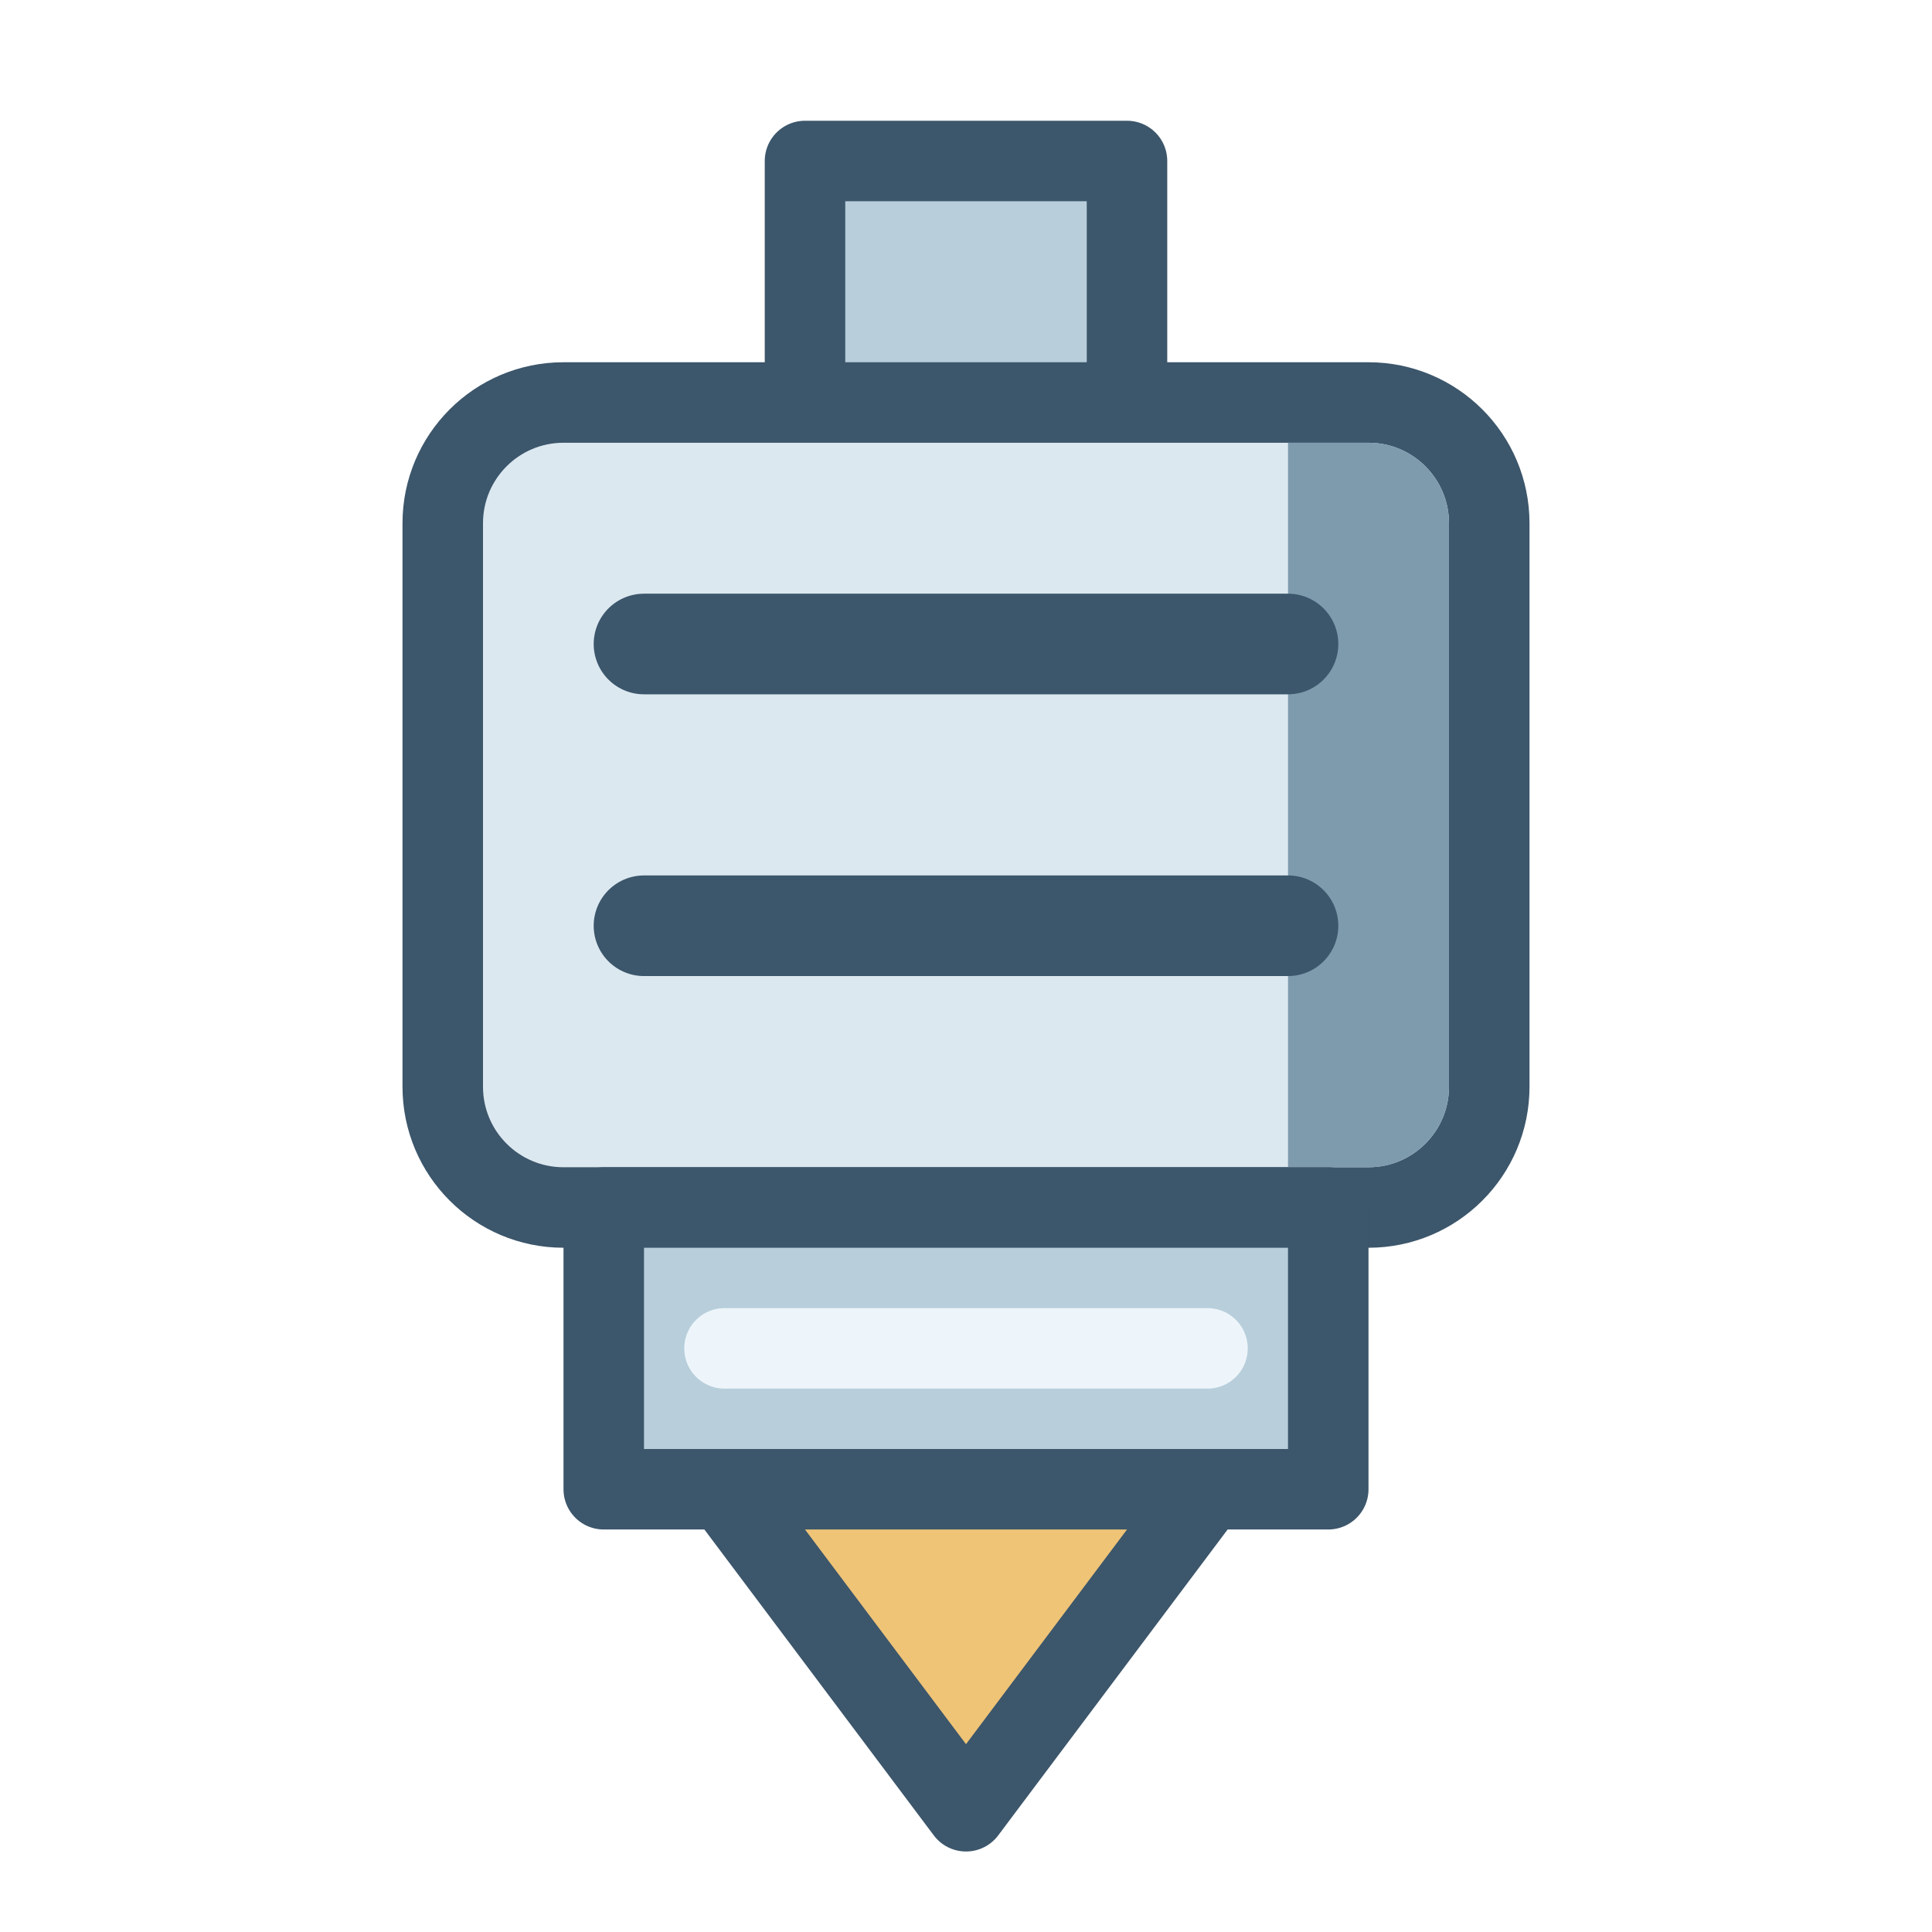
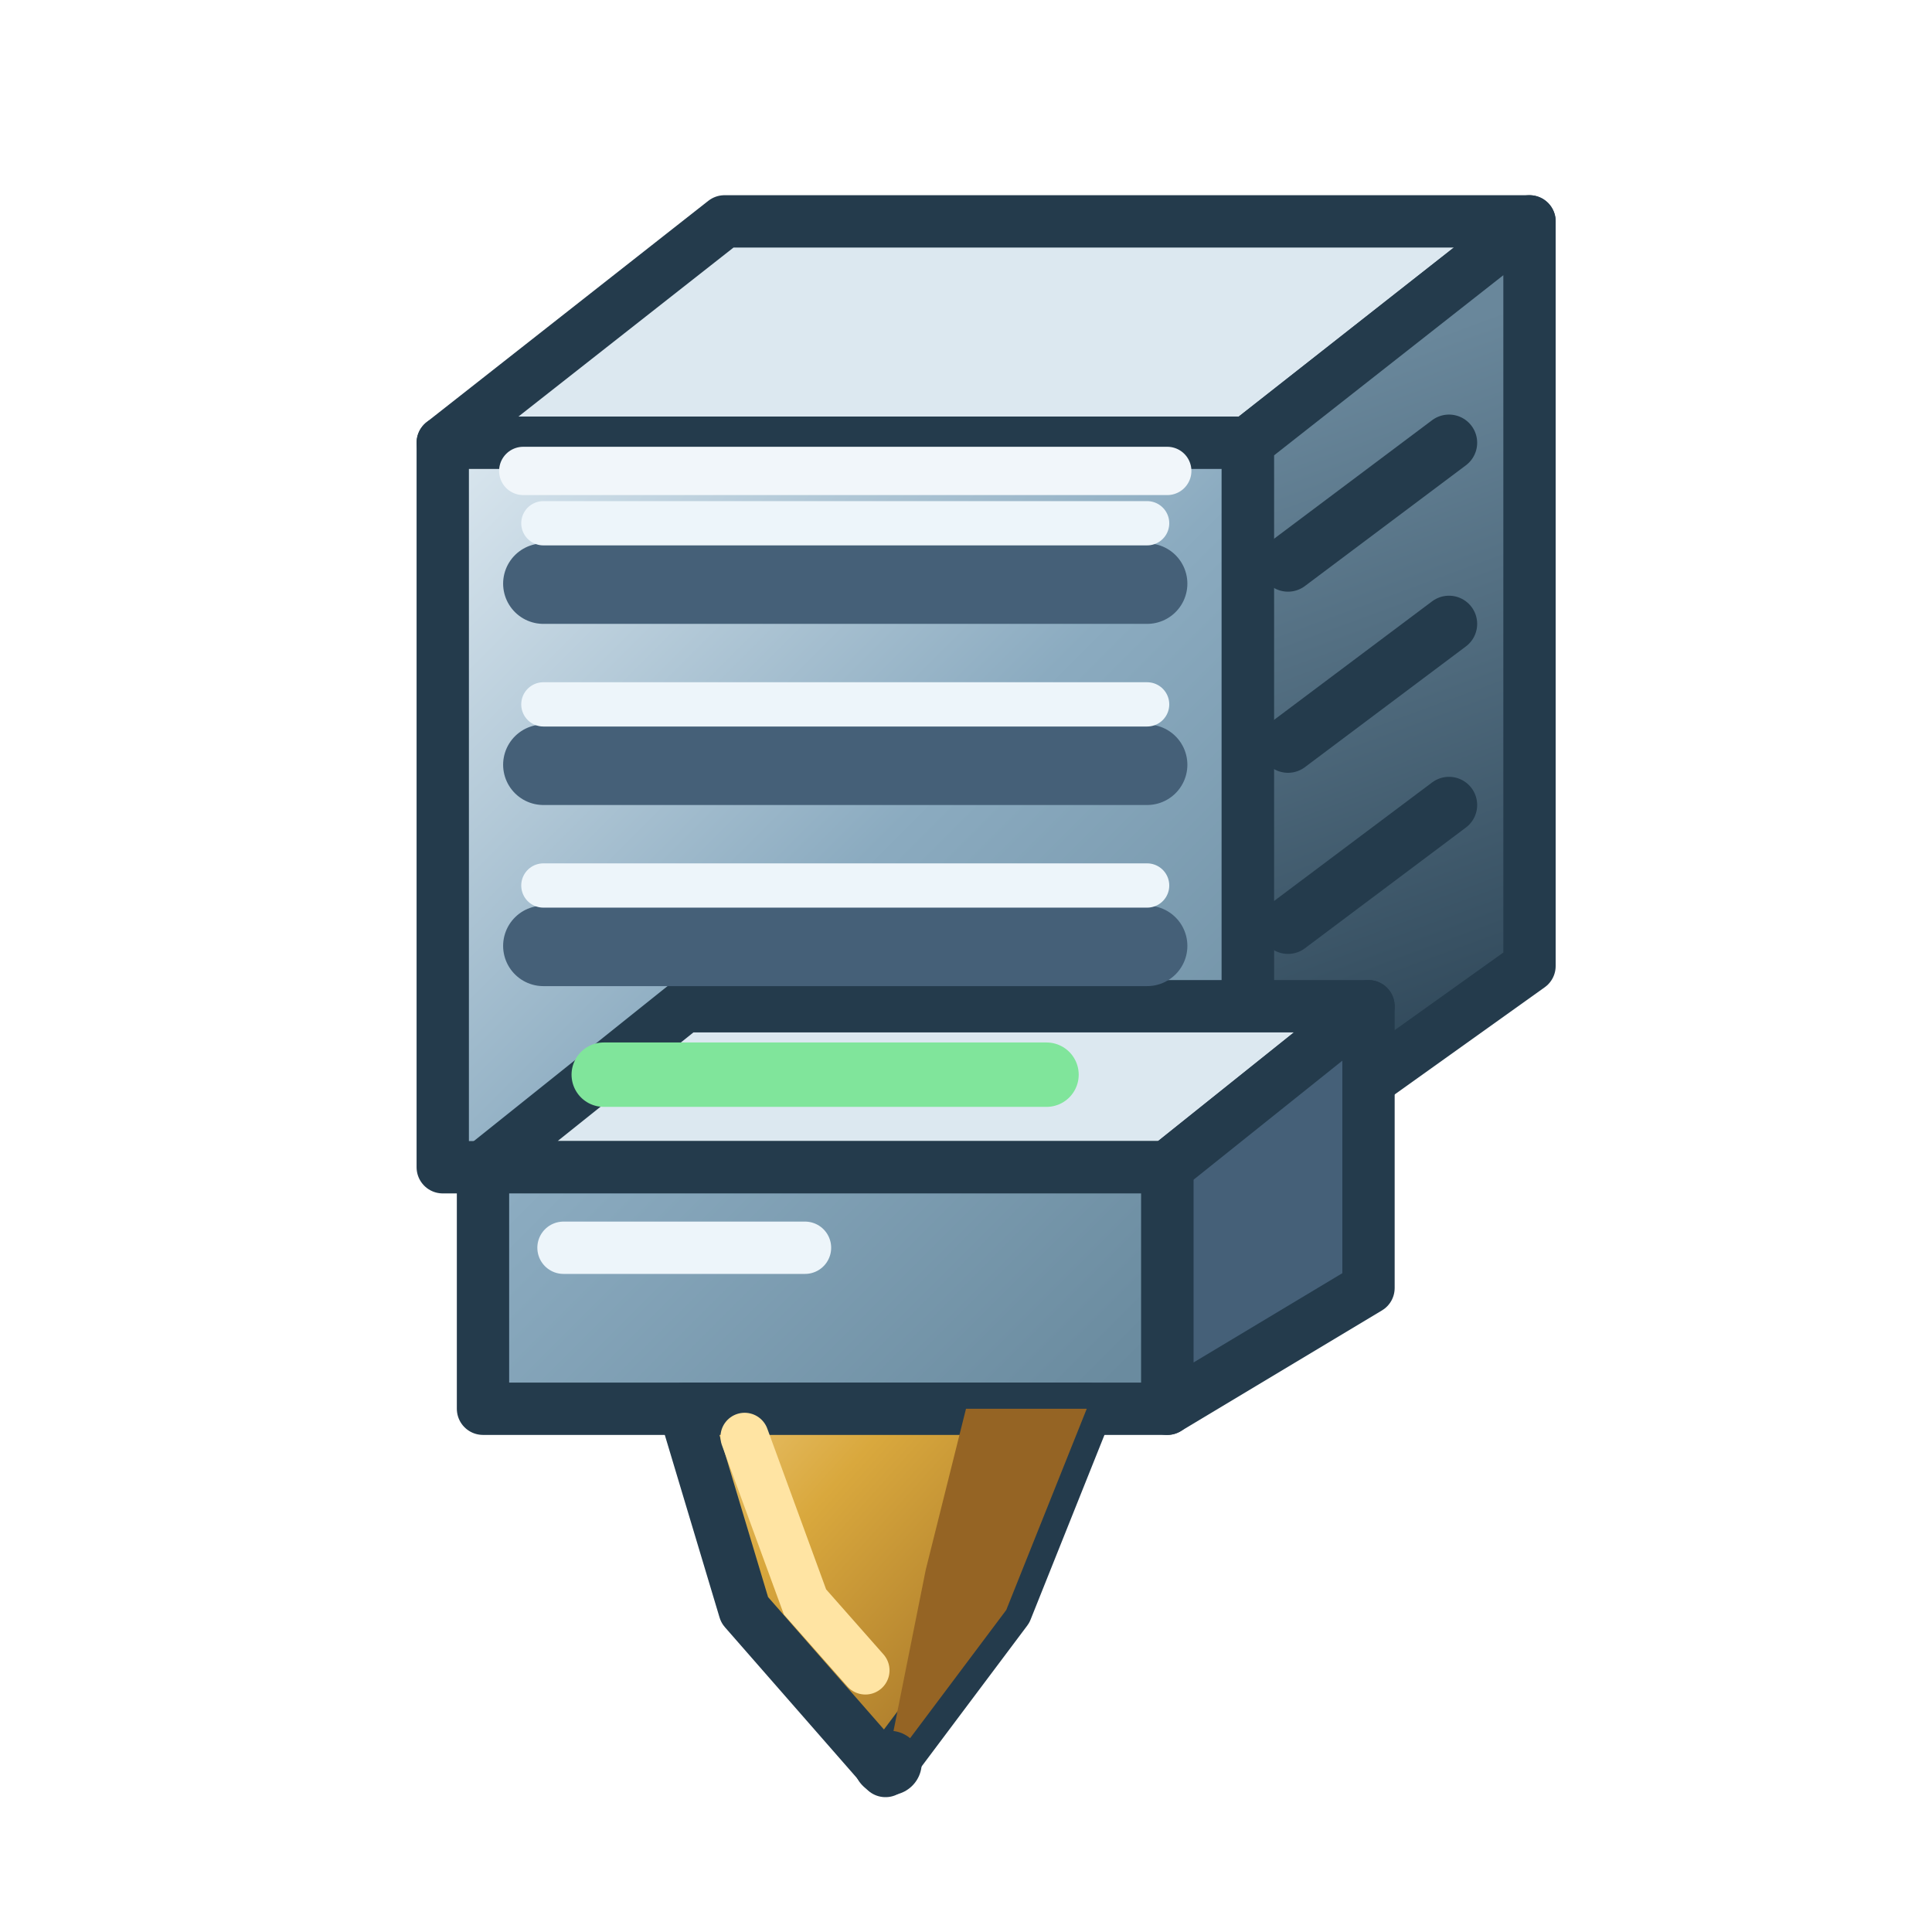
<svg xmlns="http://www.w3.org/2000/svg" viewBox="0 0 48 48" fill="none" role="img" aria-label="Dysza drukarki">
-   <g stroke="#3c566b" stroke-width="2" stroke-linejoin="round">
-     <path d="M20 4h8v7h-8z" fill="#b8cedb" />
-     <rect x="11" y="10" width="26" height="20" rx="3" fill="#dce8f0" />
-     <path d="M32 11h2a2 2 0 0 1 2 2v14a2 2 0 0 1-2 2h-2z" fill="#7e9bae" stroke="none" />
-     <path d="M15 30h18v7H15z" fill="#b8cedb" />
-     <path d="M18 37h12l-6 8z" fill="#efc477" />
+   <defs>
+     <linearGradient id="nozzle-front" x1="12" y1="10" x2="32" y2="30" gradientUnits="userSpaceOnUse">
+       <stop stop-color="#dce8f0" />
+       <stop offset=".52" stop-color="#8babc0" />
+       <stop offset="1" stop-color="#6a8b9f" />
+     </linearGradient>
+     <linearGradient id="nozzle-side" x1="31" y1="10" x2="38" y2="29" gradientUnits="userSpaceOnUse">
+       <stop stop-color="#69879b" />
+       <stop offset="1" stop-color="#243b4c" />
+     </linearGradient>
+     <linearGradient id="nozzle-brass" x1="17" y1="33" x2="27" y2="42" gradientUnits="userSpaceOnUse">
+       <stop stop-color="#f2d18a" />
+       <stop offset=".4" stop-color="#d9a83d" />
+       <stop offset="1" stop-color="#9b6b25" />
+     </linearGradient>
+   </defs>
+   <g stroke="#243b4c" stroke-width="1.3" stroke-linejoin="round">
+     <path d="M11 11 18 5.5H38L31 11Z" fill="#dce8f0" />
+     <path d="M31 11 38 5.5V24L31 29Z" fill="url(#nozzle-side)" />
+     <path d="M11 11H31V29H11Z" fill="url(#nozzle-front)" />
+     <path d="m12 29 5-4h17l-5 4Z" fill="#dce8f0" />
+     <path d="M29 29 34 25V32L29 35Z" fill="#456078" />
+     <path d="M12 29H29V35H12Z" fill="url(#nozzle-front)" />
+     <path d="M17 35H27L25 40 22 44 18.5 40Z" fill="url(#nozzle-brass)" />
  </g>
-   <path d="M16 16h16M16 23h16" stroke="#3c566b" stroke-width="2.5" stroke-linecap="round" />
-   <path d="M18 33.5h12" stroke="#edf5fa" stroke-width="2" stroke-linecap="round" />
+   <path d="M24 35H27L25 40 22 44 23 39Z" fill="#956424" />
+   <path d="M18.5 35.7 20 39.8 21.5 41.5" stroke="#ffe4a3" stroke-width="1.2" stroke-linecap="round" />
+   <path d="M22 43.8h.1" stroke="#243b4c" stroke-width="1.6" stroke-linecap="round" />
+   <g stroke-linecap="round">
+     <path d="M13.5 14.5h15M13.5 19h15M13.5 23.5h15" stroke="#456078" stroke-width="2" />
+     <path d="M13.5 13h15M13.5 17.5h15M13.5 22h15" stroke="#edf5fa" stroke-width="1.1" />
+     <path d="m32 14 4-3m-4 7.5 4-3m-4 7.5 4-3" stroke="#243b4c" stroke-width="1.4" />
+     <path d="M13 11.7h16" stroke="#f1f6fa" stroke-width="1.2" />
+     <path d="M14 31h6" stroke="#edf5fa" stroke-width="1.3" />
+     <path d="M15 26.7h11" stroke="#80e59b" stroke-width="1.6" />
+   </g>
</svg>
